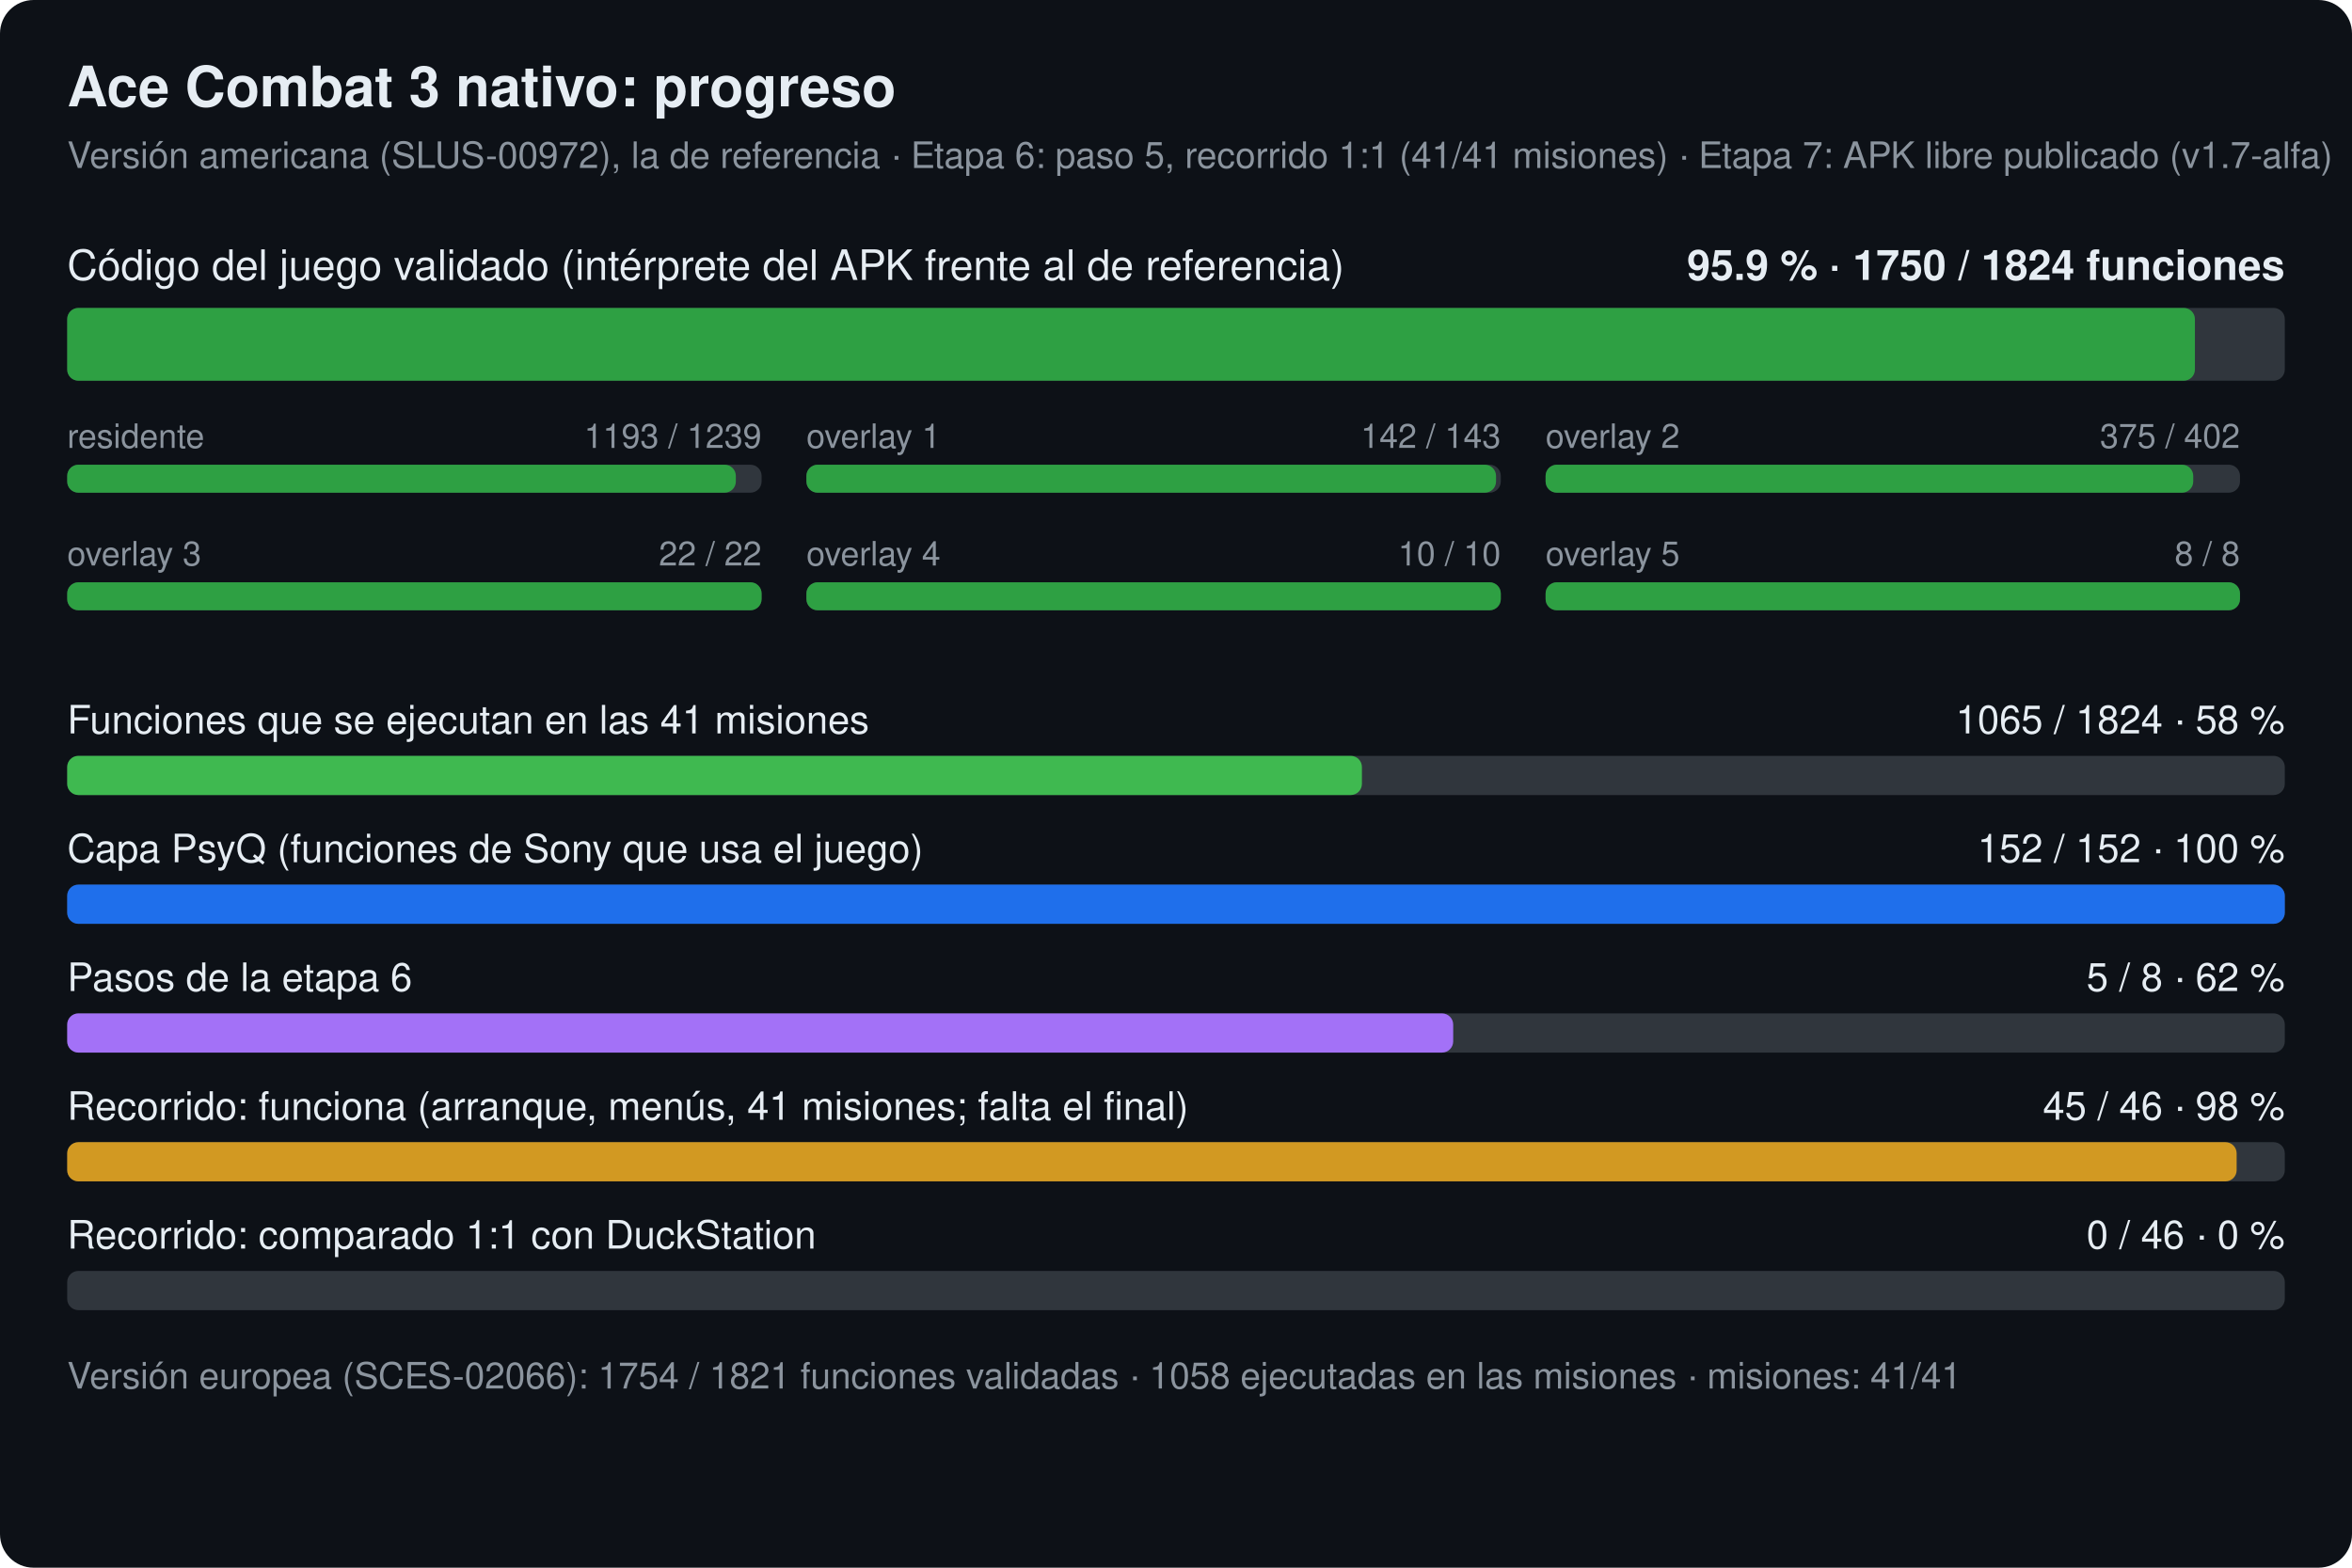
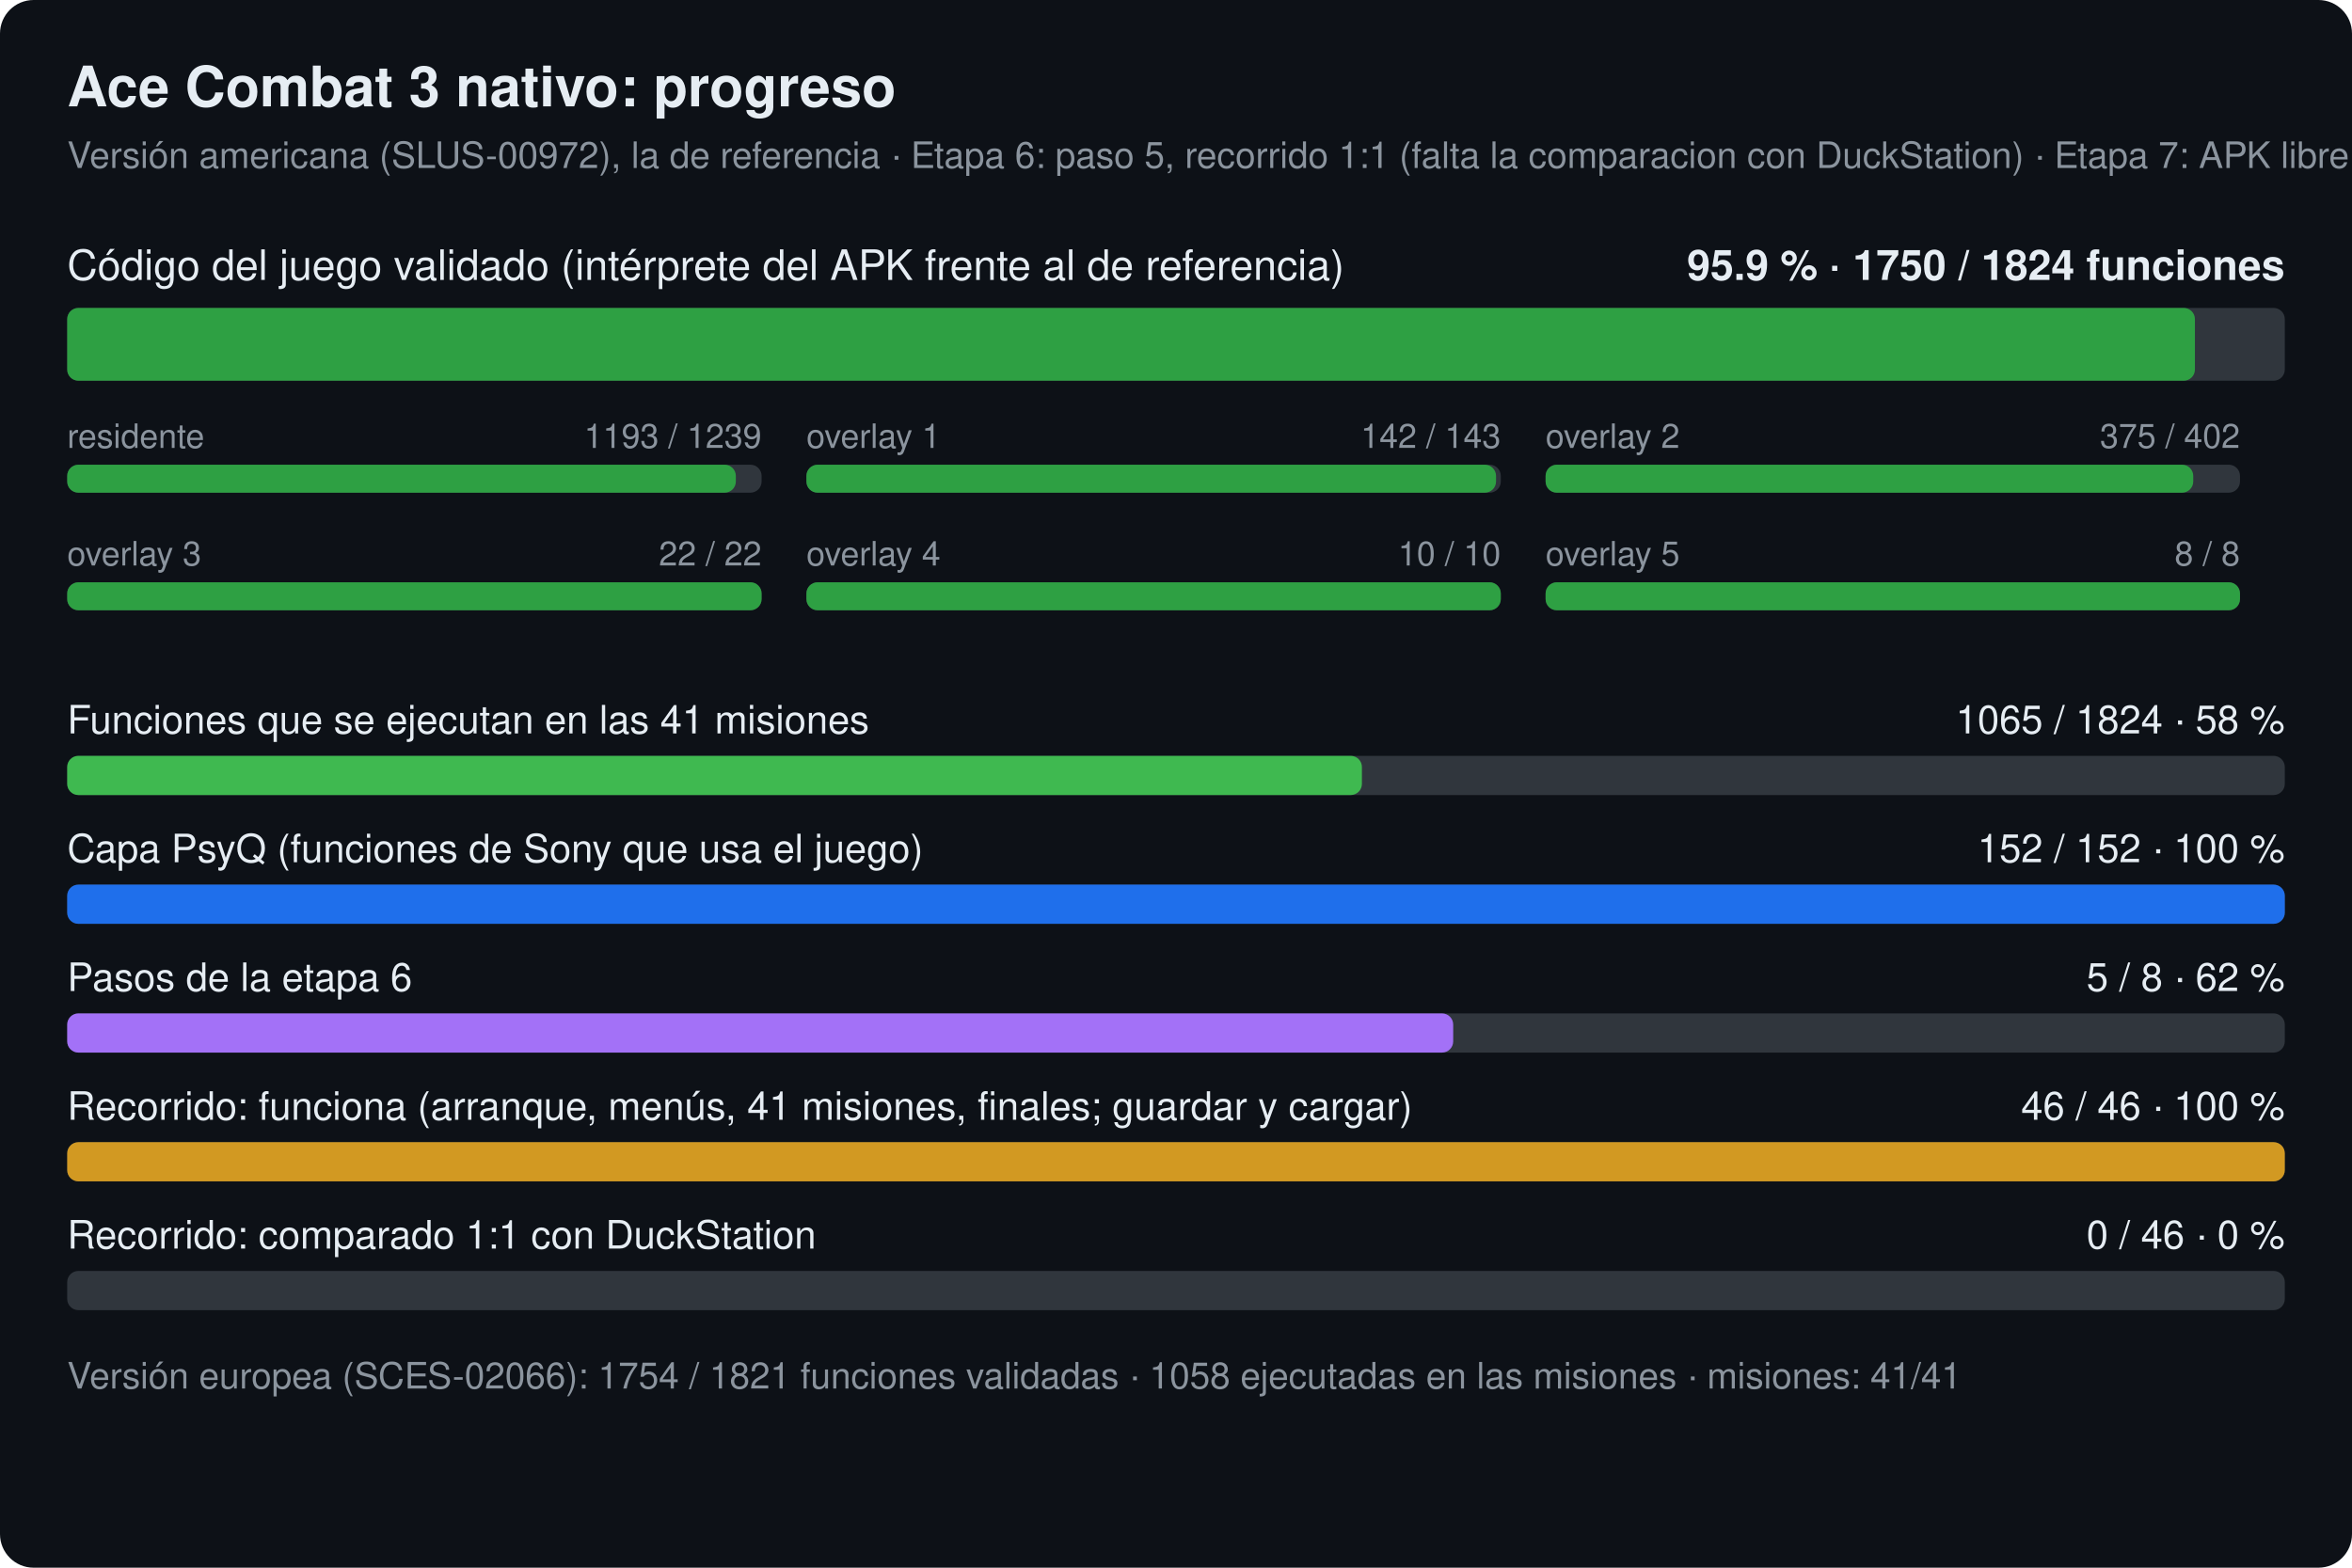
<svg xmlns="http://www.w3.org/2000/svg" width="840" height="560" viewBox="0 0 840 560" font-family="Segoe UI, Helvetica, Arial, sans-serif">
  <rect width="840" height="560" rx="12" fill="#0d1117" />
  <text x="24" y="38" fill="#e6edf3" font-size="20" font-weight="600">Ace Combat 3 nativo: progreso</text>
-   <text x="24" y="60" fill="#8b949e" font-size="13">Versión americana (SLUS-00972), la de referencia · Etapa 6: paso 5, recorrido 1:1 (41/41 misiones) · Etapa 7: APK libre publicado (v1.7-alfa)</text>
+   <text x="24" y="60" fill="#8b949e" font-size="13">Versión americana (SLUS-00972), la de referencia · Etapa 6: paso 5, recorrido 1:1 (falta la comparacion con DuckStation) · Etapa 7: APK libre publicado (v1.7-alfa)</text>
  <text x="24" y="100" fill="#e6edf3" font-size="15">Código del juego validado (intérprete del APK frente al de referencia)</text>
  <text x="816" y="100" fill="#e6edf3" font-size="15" text-anchor="end" font-weight="600">95.9 % · 1750 / 1824 funciones</text>
  <rect x="24" y="110" width="792" height="26" rx="4" fill="#30363d" />
  <rect x="24" y="110" width="759.9" height="26" rx="4" fill="#2ea043" />
  <text x="24" y="160" fill="#8b949e" font-size="12">residente</text>
  <text x="272" y="160" fill="#8b949e" font-size="12" text-anchor="end">1193 / 1239</text>
  <rect x="24" y="166" width="248" height="10" rx="4" fill="#30363d" />
  <rect x="24" y="166" width="238.8" height="10" rx="4" fill="#2ea043" />
  <text x="288" y="160" fill="#8b949e" font-size="12">overlay 1</text>
  <text x="536" y="160" fill="#8b949e" font-size="12" text-anchor="end">142 / 143</text>
  <rect x="288" y="166" width="248" height="10" rx="4" fill="#30363d" />
  <rect x="288" y="166" width="246.3" height="10" rx="4" fill="#2ea043" />
  <text x="552" y="160" fill="#8b949e" font-size="12">overlay 2</text>
  <text x="800" y="160" fill="#8b949e" font-size="12" text-anchor="end">375 / 402</text>
  <rect x="552" y="166" width="248" height="10" rx="4" fill="#30363d" />
  <rect x="552" y="166" width="231.3" height="10" rx="4" fill="#2ea043" />
  <text x="24" y="202" fill="#8b949e" font-size="12">overlay 3</text>
  <text x="272" y="202" fill="#8b949e" font-size="12" text-anchor="end">22 / 22</text>
  <rect x="24" y="208" width="248" height="10" rx="4" fill="#30363d" />
  <rect x="24" y="208" width="248.0" height="10" rx="4" fill="#2ea043" />
  <text x="288" y="202" fill="#8b949e" font-size="12">overlay 4</text>
  <text x="536" y="202" fill="#8b949e" font-size="12" text-anchor="end">10 / 10</text>
  <rect x="288" y="208" width="248" height="10" rx="4" fill="#30363d" />
  <rect x="288" y="208" width="248.0" height="10" rx="4" fill="#2ea043" />
  <text x="552" y="202" fill="#8b949e" font-size="12">overlay 5</text>
  <text x="800" y="202" fill="#8b949e" font-size="12" text-anchor="end">8 / 8</text>
  <rect x="552" y="208" width="248" height="10" rx="4" fill="#30363d" />
  <rect x="552" y="208" width="248.0" height="10" rx="4" fill="#2ea043" />
  <text x="24" y="262" fill="#e6edf3" font-size="14">Funciones que se ejecutan en las 41 misiones</text>
  <text x="816" y="262" fill="#e6edf3" font-size="14" text-anchor="end">1065 / 1824 · 58 %</text>
  <rect x="24" y="270" width="792" height="14" rx="4" fill="#30363d" />
  <rect x="24" y="270" width="462.4" height="14" rx="4" fill="#3fb950" />
  <text x="24" y="308" fill="#e6edf3" font-size="14">Capa PsyQ (funciones de Sony que usa el juego)</text>
  <text x="816" y="308" fill="#e6edf3" font-size="14" text-anchor="end">152 / 152 · 100 %</text>
  <rect x="24" y="316" width="792" height="14" rx="4" fill="#30363d" />
  <rect x="24" y="316" width="792.0" height="14" rx="4" fill="#1f6feb" />
  <text x="24" y="354" fill="#e6edf3" font-size="14">Pasos de la etapa 6</text>
  <text x="816" y="354" fill="#e6edf3" font-size="14" text-anchor="end">5 / 8 · 62 %</text>
  <rect x="24" y="362" width="792" height="14" rx="4" fill="#30363d" />
  <rect x="24" y="362" width="495.0" height="14" rx="4" fill="#a371f7" />
-   <text x="24" y="400" fill="#e6edf3" font-size="14">Recorrido: funciona (arranque, menús, 41 misiones; falta el final)</text>
-   <text x="816" y="400" fill="#e6edf3" font-size="14" text-anchor="end">45 / 46 · 98 %</text>
+   <text x="24" y="400" fill="#e6edf3" font-size="14">Recorrido: funciona (arranque, menús, 41 misiones, finales; guardar y cargar)</text>
+   <text x="816" y="400" fill="#e6edf3" font-size="14" text-anchor="end">46 / 46 · 100 %</text>
  <rect x="24" y="408" width="792" height="14" rx="4" fill="#30363d" />
-   <rect x="24" y="408" width="774.8" height="14" rx="4" fill="#d29922" />
+   <rect x="24" y="408" width="792.0" height="14" rx="4" fill="#d29922" />
  <text x="24" y="446" fill="#e6edf3" font-size="14">Recorrido: comparado 1:1 con DuckStation</text>
  <text x="816" y="446" fill="#e6edf3" font-size="14" text-anchor="end">0 / 46 · 0 %</text>
  <rect x="24" y="454" width="792" height="14" rx="4" fill="#30363d" />
  <rect x="24" y="454" width="0.0" height="14" rx="4" fill="#db6d28" />
  <text x="24" y="496" fill="#8b949e" font-size="13">Versión europea (SCES-02066): 1754 / 1821 funciones validadas · 1058 ejecutadas en las misiones · misiones: 41/41</text>
</svg>
